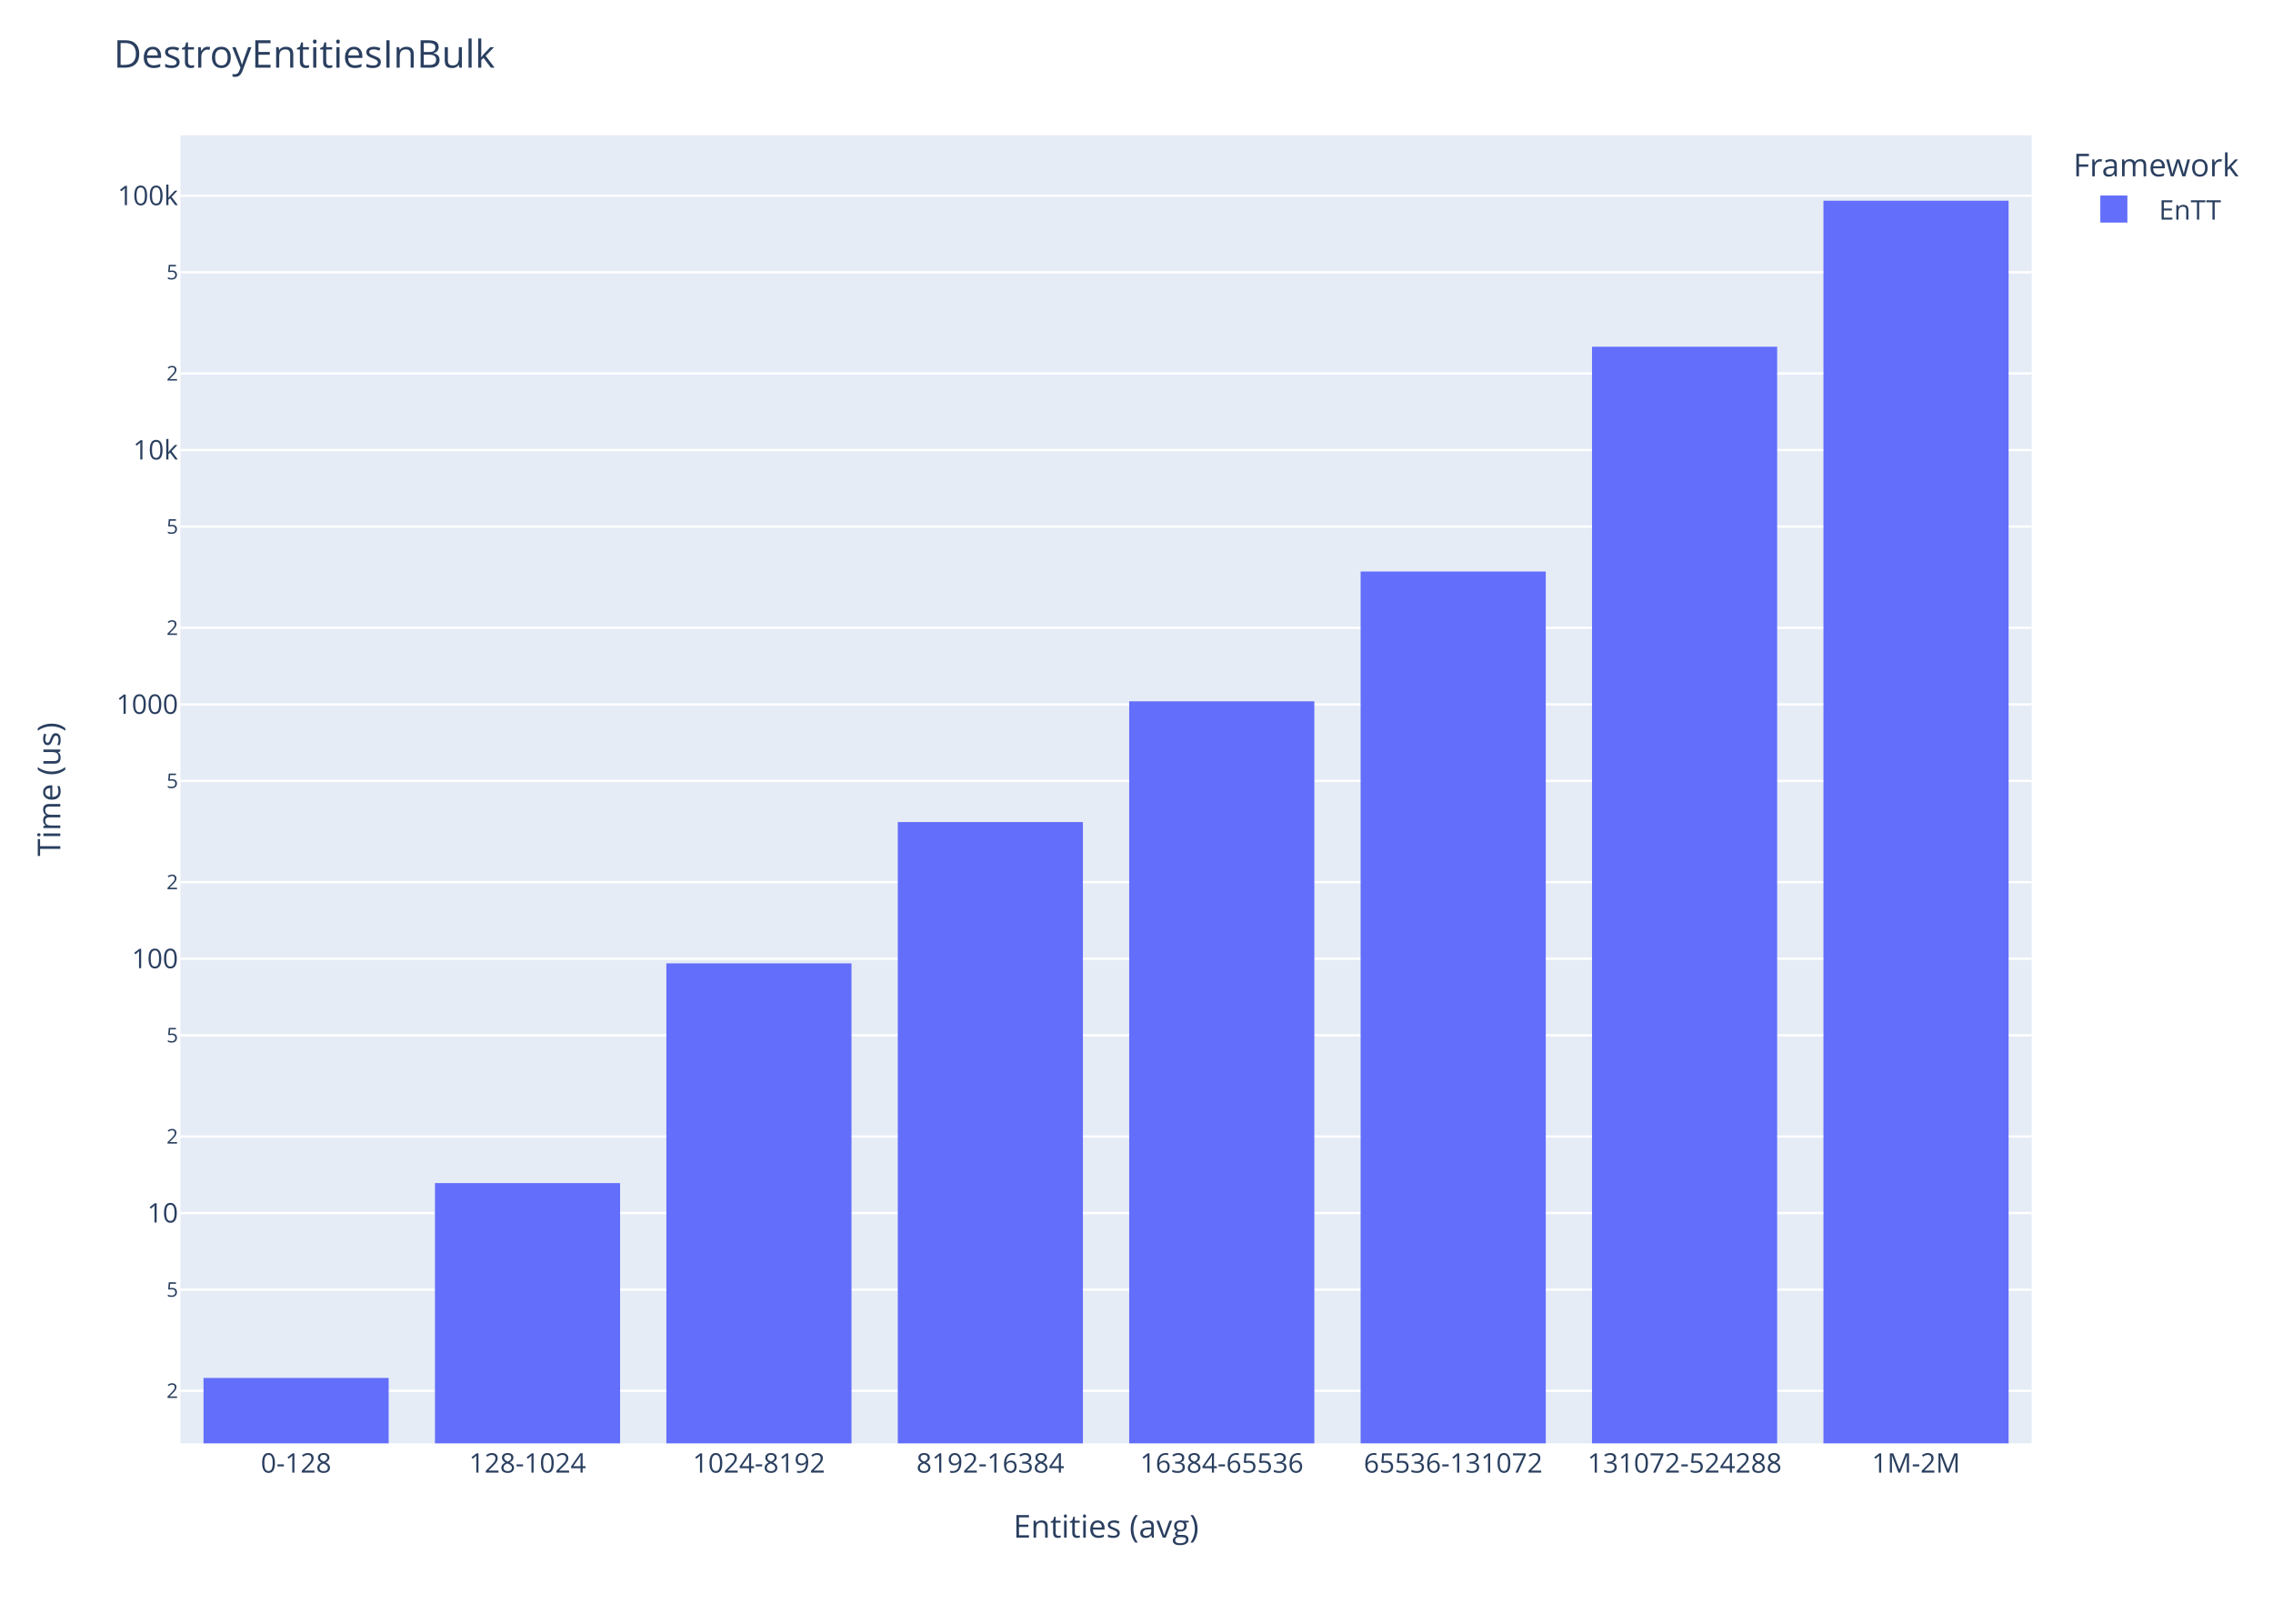
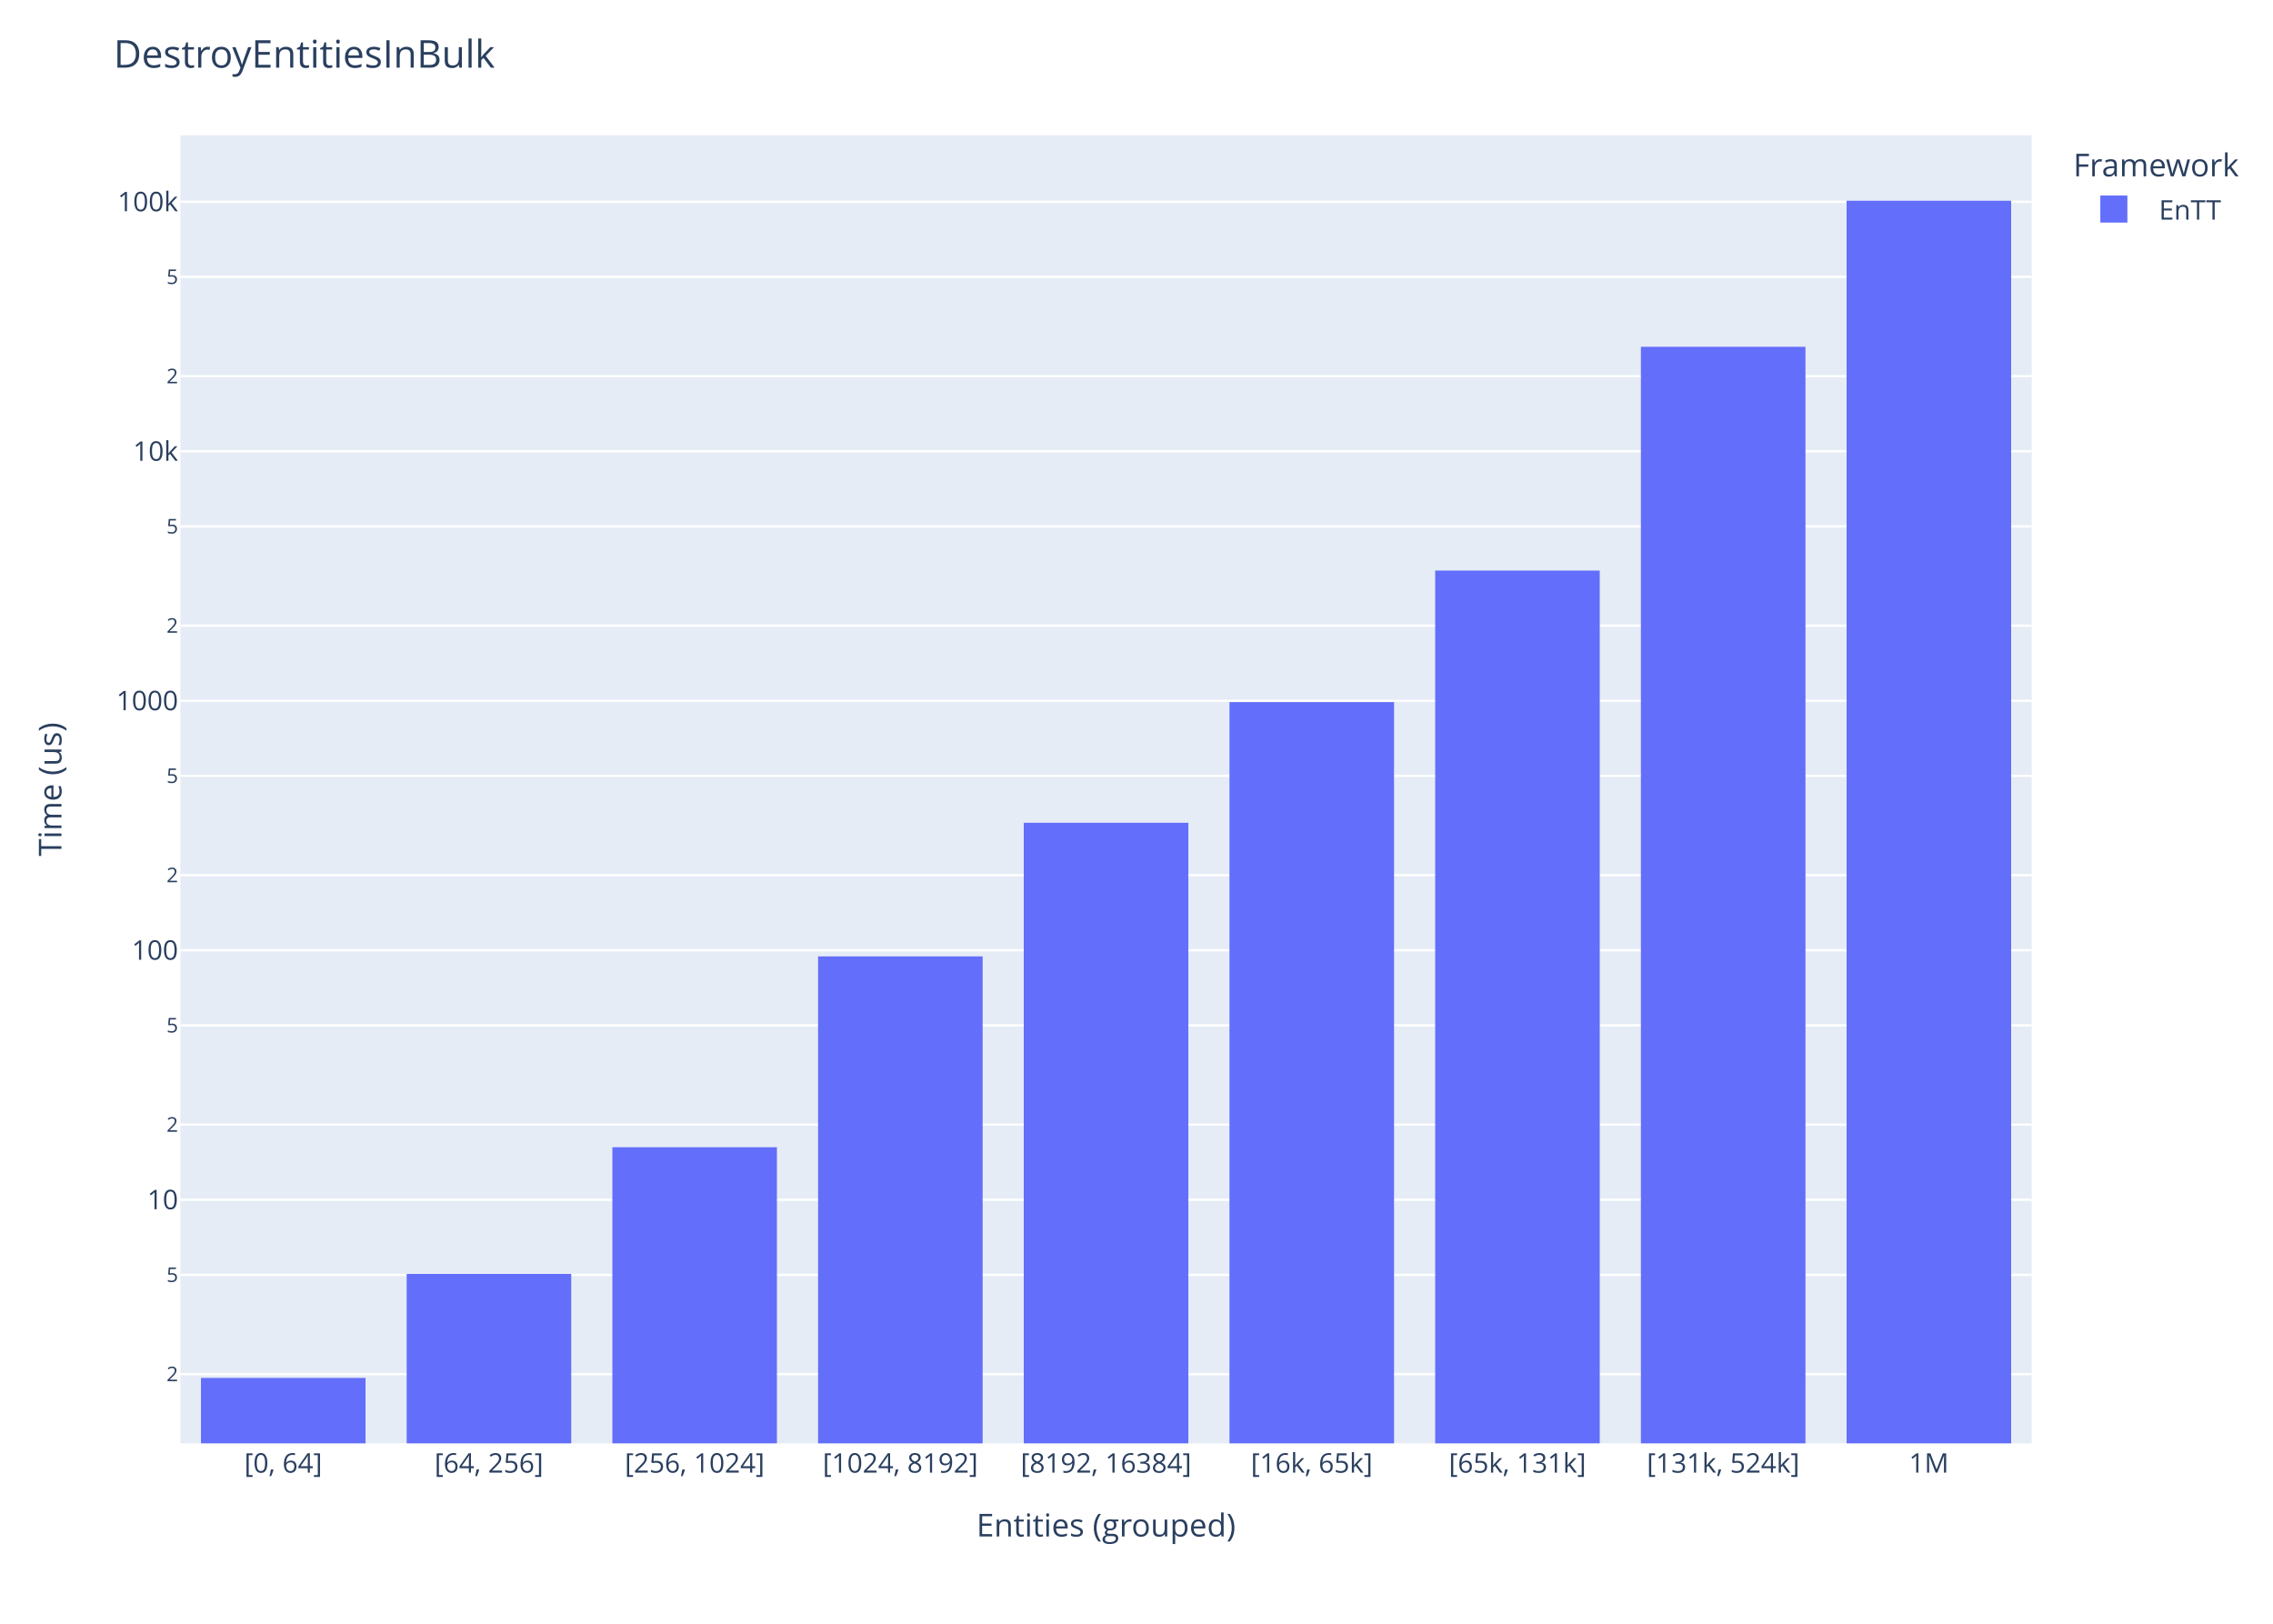
<svg xmlns="http://www.w3.org/2000/svg" class="main-svg" width="1008" height="720" style="" viewBox="0 0 1008 720">
  <rect x="0" y="0" width="1008" height="720" style="fill: rgb(255, 255, 255); fill-opacity: 1;" />
-   <defs id="defs-d8ffae">
+   <defs id="defs-b6b37d">
    <g class="clips">
-       <clipPath id="clipd8ffaexyplot" class="plotclip">
+       <clipPath id="clipb6b37dxyplot" class="plotclip">
        <rect width="821" height="580" />
      </clipPath>
-       <clipPath class="axesclip" id="clipd8ffaex">
+       <clipPath class="axesclip" id="clipb6b37dx">
        <rect x="80" y="0" width="821" height="720" />
      </clipPath>
-       <clipPath class="axesclip" id="clipd8ffaey">
+       <clipPath class="axesclip" id="clipb6b37dy">
        <rect x="0" y="60" width="1008" height="580" />
      </clipPath>
-       <clipPath class="axesclip" id="clipd8ffaexy">
+       <clipPath class="axesclip" id="clipb6b37dxy">
        <rect x="80" y="60" width="821" height="580" />
      </clipPath>
    </g>
    <g class="gradients" />
    <g class="patterns" />
  </defs>
  <g class="bglayer">
    <rect class="bg" x="80" y="60" width="821" height="580" style="fill: rgb(229, 236, 246); fill-opacity: 1; stroke-width: 0;" />
  </g>
  <g class="layer-below">
    <g class="imagelayer" />
    <g class="shapelayer" />
  </g>
  <g class="cartesianlayer">
    <g class="subplot xy">
      <g class="layer-subplot">
        <g class="shapelayer" />
        <g class="imagelayer" />
      </g>
      <g class="minor-gridlayer">
        <g class="x" />
        <g class="y" />
      </g>
      <g class="gridlayer">
        <g class="x" />
        <g class="y">
-           <path class="ygrid crisp" transform="translate(0,616.73)" d="M80,0h821" style="stroke: rgb(255, 255, 255); stroke-opacity: 1; stroke-width: 1px;" />
-           <path class="ygrid crisp" transform="translate(0,571.85)" d="M80,0h821" style="stroke: rgb(255, 255, 255); stroke-opacity: 1; stroke-width: 1px;" />
-           <path class="ygrid crisp" transform="translate(0,537.89)" d="M80,0h821" style="stroke: rgb(255, 255, 255); stroke-opacity: 1; stroke-width: 1px;" />
-           <path class="ygrid crisp" transform="translate(0,503.94)" d="M80,0h821" style="stroke: rgb(255, 255, 255); stroke-opacity: 1; stroke-width: 1px;" />
-           <path class="ygrid crisp" transform="translate(0,459.06)" d="M80,0h821" style="stroke: rgb(255, 255, 255); stroke-opacity: 1; stroke-width: 1px;" />
-           <path class="ygrid crisp" transform="translate(0,425.11)" d="M80,0h821" style="stroke: rgb(255, 255, 255); stroke-opacity: 1; stroke-width: 1px;" />
-           <path class="ygrid crisp" transform="translate(0,391.16)" d="M80,0h821" style="stroke: rgb(255, 255, 255); stroke-opacity: 1; stroke-width: 1px;" />
-           <path class="ygrid crisp" transform="translate(0,346.28)" d="M80,0h821" style="stroke: rgb(255, 255, 255); stroke-opacity: 1; stroke-width: 1px;" />
-           <path class="ygrid crisp" transform="translate(0,312.33)" d="M80,0h821" style="stroke: rgb(255, 255, 255); stroke-opacity: 1; stroke-width: 1px;" />
-           <path class="ygrid crisp" transform="translate(0,278.38)" d="M80,0h821" style="stroke: rgb(255, 255, 255); stroke-opacity: 1; stroke-width: 1px;" />
-           <path class="ygrid crisp" transform="translate(0,233.5)" d="M80,0h821" style="stroke: rgb(255, 255, 255); stroke-opacity: 1; stroke-width: 1px;" />
-           <path class="ygrid crisp" transform="translate(0,199.55)" d="M80,0h821" style="stroke: rgb(255, 255, 255); stroke-opacity: 1; stroke-width: 1px;" />
-           <path class="ygrid crisp" transform="translate(0,165.6)" d="M80,0h821" style="stroke: rgb(255, 255, 255); stroke-opacity: 1; stroke-width: 1px;" />
-           <path class="ygrid crisp" transform="translate(0,120.72)" d="M80,0h821" style="stroke: rgb(255, 255, 255); stroke-opacity: 1; stroke-width: 1px;" />
-           <path class="ygrid crisp" transform="translate(0,86.77)" d="M80,0h821" style="stroke: rgb(255, 255, 255); stroke-opacity: 1; stroke-width: 1px;" />
+           <path class="ygrid crisp" transform="translate(0,609.32)" d="M80,0h821" style="stroke: rgb(255, 255, 255); stroke-opacity: 1; stroke-width: 1px;" />
+           <path class="ygrid crisp" transform="translate(0,565.3)" d="M80,0h821" style="stroke: rgb(255, 255, 255); stroke-opacity: 1; stroke-width: 1px;" />
+           <path class="ygrid crisp" transform="translate(0,531.99)" d="M80,0h821" style="stroke: rgb(255, 255, 255); stroke-opacity: 1; stroke-width: 1px;" />
+           <path class="ygrid crisp" transform="translate(0,498.69)" d="M80,0h821" style="stroke: rgb(255, 255, 255); stroke-opacity: 1; stroke-width: 1px;" />
+           <path class="ygrid crisp" transform="translate(0,454.67)" d="M80,0h821" style="stroke: rgb(255, 255, 255); stroke-opacity: 1; stroke-width: 1px;" />
+           <path class="ygrid crisp" transform="translate(0,421.36)" d="M80,0h821" style="stroke: rgb(255, 255, 255); stroke-opacity: 1; stroke-width: 1px;" />
+           <path class="ygrid crisp" transform="translate(0,388.06)" d="M80,0h821" style="stroke: rgb(255, 255, 255); stroke-opacity: 1; stroke-width: 1px;" />
+           <path class="ygrid crisp" transform="translate(0,344.03)" d="M80,0h821" style="stroke: rgb(255, 255, 255); stroke-opacity: 1; stroke-width: 1px;" />
+           <path class="ygrid crisp" transform="translate(0,310.73)" d="M80,0h821" style="stroke: rgb(255, 255, 255); stroke-opacity: 1; stroke-width: 1px;" />
+           <path class="ygrid crisp" transform="translate(0,277.43)" d="M80,0h821" style="stroke: rgb(255, 255, 255); stroke-opacity: 1; stroke-width: 1px;" />
+           <path class="ygrid crisp" transform="translate(0,233.4)" d="M80,0h821" style="stroke: rgb(255, 255, 255); stroke-opacity: 1; stroke-width: 1px;" />
+           <path class="ygrid crisp" transform="translate(0,200.1)" d="M80,0h821" style="stroke: rgb(255, 255, 255); stroke-opacity: 1; stroke-width: 1px;" />
+           <path class="ygrid crisp" transform="translate(0,166.8)" d="M80,0h821" style="stroke: rgb(255, 255, 255); stroke-opacity: 1; stroke-width: 1px;" />
+           <path class="ygrid crisp" transform="translate(0,122.77)" d="M80,0h821" style="stroke: rgb(255, 255, 255); stroke-opacity: 1; stroke-width: 1px;" />
+           <path class="ygrid crisp" transform="translate(0,89.47)" d="M80,0h821" style="stroke: rgb(255, 255, 255); stroke-opacity: 1; stroke-width: 1px;" />
        </g>
      </g>
      <g class="zerolinelayer" />
      <path class="xlines-below" />
      <path class="ylines-below" />
      <g class="overlines-below" />
      <g class="xaxislayer-below" />
      <g class="yaxislayer-below" />
      <g class="overaxes-below" />
-       <g class="plot" transform="translate(80,60)" clip-path="url(#clipd8ffaexyplot)">
+       <g class="plot" transform="translate(80,60)" clip-path="url(#clipb6b37dxyplot)">
        <g class="barlayer mlayer">
          <g class="trace bars" style="opacity: 1;">
            <g class="points">
              <g class="point">
-                 <path d="M10.26,6090V551H92.36V6090Z" style="vector-effect: non-scaling-stroke; opacity: 1; stroke-width: 0px; fill: rgb(99, 110, 250); fill-opacity: 1;" />
-               </g>
-               <g class="point">
-                 <path d="M112.89,6090V464.63H194.99V6090Z" style="vector-effect: non-scaling-stroke; opacity: 1; stroke-width: 0px; fill: rgb(99, 110, 250); fill-opacity: 1;" />
-               </g>
-               <g class="point">
-                 <path d="M215.51,6090V367.17H297.61V6090Z" style="vector-effect: non-scaling-stroke; opacity: 1; stroke-width: 0px; fill: rgb(99, 110, 250); fill-opacity: 1;" />
-               </g>
-               <g class="point">
-                 <path d="M318.14,6090V304.51H400.24V6090Z" style="vector-effect: non-scaling-stroke; opacity: 1; stroke-width: 0px; fill: rgb(99, 110, 250); fill-opacity: 1;" />
-               </g>
-               <g class="point">
-                 <path d="M420.76,6090V250.98H502.86V6090Z" style="vector-effect: non-scaling-stroke; opacity: 1; stroke-width: 0px; fill: rgb(99, 110, 250); fill-opacity: 1;" />
-               </g>
-               <g class="point">
-                 <path d="M523.39,6090V193.42H605.49V6090Z" style="vector-effect: non-scaling-stroke; opacity: 1; stroke-width: 0px; fill: rgb(99, 110, 250); fill-opacity: 1;" />
-               </g>
-               <g class="point">
-                 <path d="M626.01,6090V93.74H708.11V6090Z" style="vector-effect: non-scaling-stroke; opacity: 1; stroke-width: 0px; fill: rgb(99, 110, 250); fill-opacity: 1;" />
-               </g>
-               <g class="point">
-                 <path d="M728.64,6090V29H810.74V6090Z" style="vector-effect: non-scaling-stroke; opacity: 1; stroke-width: 0px; fill: rgb(99, 110, 250); fill-opacity: 1;" />
+                 <path d="M9.12,6090V551H82.1V6090Z" style="vector-effect: none; opacity: 1; stroke-width: 0px; fill: rgb(99, 110, 250); fill-opacity: 1;" />
+               </g>
+               <g class="point">
+                 <path d="M100.34,6090V504.89H173.32V6090Z" style="vector-effect: none; opacity: 1; stroke-width: 0px; fill: rgb(99, 110, 250); fill-opacity: 1;" />
+               </g>
+               <g class="point">
+                 <path d="M191.57,6090V448.7H264.54V6090Z" style="vector-effect: none; opacity: 1; stroke-width: 0px; fill: rgb(99, 110, 250); fill-opacity: 1;" />
+               </g>
+               <g class="point">
+                 <path d="M282.79,6090V364.08H355.77V6090Z" style="vector-effect: none; opacity: 1; stroke-width: 0px; fill: rgb(99, 110, 250); fill-opacity: 1;" />
+               </g>
+               <g class="point">
+                 <path d="M374.01,6090V304.85H446.99V6090Z" style="vector-effect: none; opacity: 1; stroke-width: 0px; fill: rgb(99, 110, 250); fill-opacity: 1;" />
+               </g>
+               <g class="point">
+                 <path d="M465.23,6090V251.32H538.21V6090Z" style="vector-effect: none; opacity: 1; stroke-width: 0px; fill: rgb(99, 110, 250); fill-opacity: 1;" />
+               </g>
+               <g class="point">
+                 <path d="M556.46,6090V193H629.43V6090Z" style="vector-effect: none; opacity: 1; stroke-width: 0px; fill: rgb(99, 110, 250); fill-opacity: 1;" />
+               </g>
+               <g class="point">
+                 <path d="M647.68,6090V93.77H720.66V6090Z" style="vector-effect: none; opacity: 1; stroke-width: 0px; fill: rgb(99, 110, 250); fill-opacity: 1;" />
+               </g>
+               <g class="point">
+                 <path d="M738.9,6090V29H811.88V6090Z" style="vector-effect: none; opacity: 1; stroke-width: 0px; fill: rgb(99, 110, 250); fill-opacity: 1;" />
              </g>
            </g>
          </g>
        </g>
      </g>
      <g class="overplot" />
      <path class="xlines-above crisp" d="M0,0" style="fill: none;" />
      <path class="ylines-above crisp" d="M0,0" style="fill: none;" />
      <g class="overlines-above" />
      <g class="xaxislayer-above">
        <g class="xtick">
-           <text text-anchor="middle" x="0" y="653" transform="translate(131.31,0)" style="font-family: 'Open Sans', verdana, arial, sans-serif; font-size: 12px; fill: rgb(42, 63, 95); fill-opacity: 1; white-space: pre; opacity: 1;">0-128</text>
-         </g>
-         <g class="xtick">
-           <text text-anchor="middle" x="0" y="653" transform="translate(233.94,0)" style="font-family: 'Open Sans', verdana, arial, sans-serif; font-size: 12px; fill: rgb(42, 63, 95); fill-opacity: 1; white-space: pre; opacity: 1;">128-1024</text>
-         </g>
-         <g class="xtick">
-           <text text-anchor="middle" x="0" y="653" transform="translate(336.56,0)" style="font-family: 'Open Sans', verdana, arial, sans-serif; font-size: 12px; fill: rgb(42, 63, 95); fill-opacity: 1; white-space: pre; opacity: 1;">1024-8192</text>
-         </g>
-         <g class="xtick">
-           <text text-anchor="middle" x="0" y="653" transform="translate(439.19,0)" style="font-family: 'Open Sans', verdana, arial, sans-serif; font-size: 12px; fill: rgb(42, 63, 95); fill-opacity: 1; white-space: pre; opacity: 1;">8192-16384</text>
-         </g>
-         <g class="xtick">
-           <text text-anchor="middle" x="0" y="653" transform="translate(541.81,0)" style="font-family: 'Open Sans', verdana, arial, sans-serif; font-size: 12px; fill: rgb(42, 63, 95); fill-opacity: 1; white-space: pre; opacity: 1;">16384-65536</text>
-         </g>
-         <g class="xtick">
-           <text text-anchor="middle" x="0" y="653" transform="translate(644.44,0)" style="font-family: 'Open Sans', verdana, arial, sans-serif; font-size: 12px; fill: rgb(42, 63, 95); fill-opacity: 1; white-space: pre; opacity: 1;">65536-131072</text>
-         </g>
-         <g class="xtick">
-           <text text-anchor="middle" x="0" y="653" transform="translate(747.06,0)" style="font-family: 'Open Sans', verdana, arial, sans-serif; font-size: 12px; fill: rgb(42, 63, 95); fill-opacity: 1; white-space: pre; opacity: 1;">131072-524288</text>
-         </g>
-         <g class="xtick">
-           <text text-anchor="middle" x="0" y="653" transform="translate(849.69,0)" style="font-family: 'Open Sans', verdana, arial, sans-serif; font-size: 12px; fill: rgb(42, 63, 95); fill-opacity: 1; white-space: pre; opacity: 1;">1M-2M</text>
+           <text text-anchor="middle" x="0" y="653" transform="translate(125.61,0)" style="font-family: 'Open Sans', verdana, arial, sans-serif; font-size: 12px; fill: rgb(42, 63, 95); fill-opacity: 1; white-space: pre; opacity: 1;">[0, 64]</text>
+         </g>
+         <g class="xtick">
+           <text text-anchor="middle" x="0" y="653" transform="translate(216.83,0)" style="font-family: 'Open Sans', verdana, arial, sans-serif; font-size: 12px; fill: rgb(42, 63, 95); fill-opacity: 1; white-space: pre; opacity: 1;">[64, 256]</text>
+         </g>
+         <g class="xtick">
+           <text text-anchor="middle" x="0" y="653" transform="translate(308.06,0)" style="font-family: 'Open Sans', verdana, arial, sans-serif; font-size: 12px; fill: rgb(42, 63, 95); fill-opacity: 1; white-space: pre; opacity: 1;">[256, 1024]</text>
+         </g>
+         <g class="xtick">
+           <text text-anchor="middle" x="0" y="653" transform="translate(399.28,0)" style="font-family: 'Open Sans', verdana, arial, sans-serif; font-size: 12px; fill: rgb(42, 63, 95); fill-opacity: 1; white-space: pre; opacity: 1;">[1024, 8192]</text>
+         </g>
+         <g class="xtick">
+           <text text-anchor="middle" x="0" y="653" transform="translate(490.5,0)" style="font-family: 'Open Sans', verdana, arial, sans-serif; font-size: 12px; fill: rgb(42, 63, 95); fill-opacity: 1; white-space: pre; opacity: 1;">[8192, 16384]</text>
+         </g>
+         <g class="xtick">
+           <text text-anchor="middle" x="0" y="653" transform="translate(581.72,0)" style="font-family: 'Open Sans', verdana, arial, sans-serif; font-size: 12px; fill: rgb(42, 63, 95); fill-opacity: 1; white-space: pre; opacity: 1;">[16k, 65k]</text>
+         </g>
+         <g class="xtick">
+           <text text-anchor="middle" x="0" y="653" transform="translate(672.94,0)" style="font-family: 'Open Sans', verdana, arial, sans-serif; font-size: 12px; fill: rgb(42, 63, 95); fill-opacity: 1; white-space: pre; opacity: 1;">[65k, 131k]</text>
+         </g>
+         <g class="xtick">
+           <text text-anchor="middle" x="0" y="653" transform="translate(764.17,0)" style="font-family: 'Open Sans', verdana, arial, sans-serif; font-size: 12px; fill: rgb(42, 63, 95); fill-opacity: 1; white-space: pre; opacity: 1;">[131k, 524k]</text>
+         </g>
+         <g class="xtick">
+           <text text-anchor="middle" x="0" y="653" transform="translate(855.39,0)" style="font-family: 'Open Sans', verdana, arial, sans-serif; font-size: 12px; fill: rgb(42, 63, 95); fill-opacity: 1; white-space: pre; opacity: 1;">1M</text>
        </g>
      </g>
      <g class="yaxislayer-above">
        <g class="ytick">
-           <text text-anchor="end" x="79" y="3.15" transform="translate(0,616.73)" style="font-family: 'Open Sans', verdana, arial, sans-serif; font-size: 9px; fill: rgb(42, 63, 95); fill-opacity: 1; white-space: pre; opacity: 1;">2</text>
-         </g>
-         <g class="ytick">
-           <text text-anchor="end" x="79" y="3.15" style="font-family: 'Open Sans', verdana, arial, sans-serif; font-size: 9px; fill: rgb(42, 63, 95); fill-opacity: 1; white-space: pre; opacity: 1;" transform="translate(0,571.85)">5</text>
-         </g>
-         <g class="ytick">
-           <text text-anchor="end" x="79" y="4.2" style="font-family: 'Open Sans', verdana, arial, sans-serif; font-size: 12px; fill: rgb(42, 63, 95); fill-opacity: 1; white-space: pre; opacity: 1;" transform="translate(0,537.89)">10</text>
-         </g>
-         <g class="ytick">
-           <text text-anchor="end" x="79" y="3.15" style="font-family: 'Open Sans', verdana, arial, sans-serif; font-size: 9px; fill: rgb(42, 63, 95); fill-opacity: 1; white-space: pre; opacity: 1;" transform="translate(0,503.94)">2</text>
-         </g>
-         <g class="ytick">
-           <text text-anchor="end" x="79" y="3.15" style="font-family: 'Open Sans', verdana, arial, sans-serif; font-size: 9px; fill: rgb(42, 63, 95); fill-opacity: 1; white-space: pre; opacity: 1;" transform="translate(0,459.06)">5</text>
-         </g>
-         <g class="ytick">
-           <text text-anchor="end" x="79" y="4.2" style="font-family: 'Open Sans', verdana, arial, sans-serif; font-size: 12px; fill: rgb(42, 63, 95); fill-opacity: 1; white-space: pre; opacity: 1;" transform="translate(0,425.11)">100</text>
-         </g>
-         <g class="ytick">
-           <text text-anchor="end" x="79" y="3.15" style="font-family: 'Open Sans', verdana, arial, sans-serif; font-size: 9px; fill: rgb(42, 63, 95); fill-opacity: 1; white-space: pre; opacity: 1;" transform="translate(0,391.16)">2</text>
-         </g>
-         <g class="ytick">
-           <text text-anchor="end" x="79" y="3.15" style="font-family: 'Open Sans', verdana, arial, sans-serif; font-size: 9px; fill: rgb(42, 63, 95); fill-opacity: 1; white-space: pre; opacity: 1;" transform="translate(0,346.28)">5</text>
-         </g>
-         <g class="ytick">
-           <text text-anchor="end" x="79" y="4.2" style="font-family: 'Open Sans', verdana, arial, sans-serif; font-size: 12px; fill: rgb(42, 63, 95); fill-opacity: 1; white-space: pre; opacity: 1;" transform="translate(0,312.33)">1000</text>
-         </g>
-         <g class="ytick">
-           <text text-anchor="end" x="79" y="3.15" style="font-family: 'Open Sans', verdana, arial, sans-serif; font-size: 9px; fill: rgb(42, 63, 95); fill-opacity: 1; white-space: pre; opacity: 1;" transform="translate(0,278.38)">2</text>
-         </g>
-         <g class="ytick">
-           <text text-anchor="end" x="79" y="3.15" style="font-family: 'Open Sans', verdana, arial, sans-serif; font-size: 9px; fill: rgb(42, 63, 95); fill-opacity: 1; white-space: pre; opacity: 1;" transform="translate(0,233.5)">5</text>
-         </g>
-         <g class="ytick">
-           <text text-anchor="end" x="79" y="4.2" style="font-family: 'Open Sans', verdana, arial, sans-serif; font-size: 12px; fill: rgb(42, 63, 95); fill-opacity: 1; white-space: pre; opacity: 1;" transform="translate(0,199.55)">10k</text>
-         </g>
-         <g class="ytick">
-           <text text-anchor="end" x="79" y="3.15" style="font-family: 'Open Sans', verdana, arial, sans-serif; font-size: 9px; fill: rgb(42, 63, 95); fill-opacity: 1; white-space: pre; opacity: 1;" transform="translate(0,165.6)">2</text>
-         </g>
-         <g class="ytick">
-           <text text-anchor="end" x="79" y="3.15" style="font-family: 'Open Sans', verdana, arial, sans-serif; font-size: 9px; fill: rgb(42, 63, 95); fill-opacity: 1; white-space: pre; opacity: 1;" transform="translate(0,120.72)">5</text>
-         </g>
-         <g class="ytick">
-           <text text-anchor="end" x="79" y="4.2" style="font-family: 'Open Sans', verdana, arial, sans-serif; font-size: 12px; fill: rgb(42, 63, 95); fill-opacity: 1; white-space: pre; opacity: 1;" transform="translate(0,86.77)">100k</text>
+           <text text-anchor="end" x="79" y="3.15" transform="translate(0,609.32)" style="font-family: 'Open Sans', verdana, arial, sans-serif; font-size: 9px; fill: rgb(42, 63, 95); fill-opacity: 1; white-space: pre; opacity: 1;">2</text>
+         </g>
+         <g class="ytick">
+           <text text-anchor="end" x="79" y="3.15" style="font-family: 'Open Sans', verdana, arial, sans-serif; font-size: 9px; fill: rgb(42, 63, 95); fill-opacity: 1; white-space: pre; opacity: 1;" transform="translate(0,565.3)">5</text>
+         </g>
+         <g class="ytick">
+           <text text-anchor="end" x="79" y="4.2" style="font-family: 'Open Sans', verdana, arial, sans-serif; font-size: 12px; fill: rgb(42, 63, 95); fill-opacity: 1; white-space: pre; opacity: 1;" transform="translate(0,531.99)">10</text>
+         </g>
+         <g class="ytick">
+           <text text-anchor="end" x="79" y="3.15" style="font-family: 'Open Sans', verdana, arial, sans-serif; font-size: 9px; fill: rgb(42, 63, 95); fill-opacity: 1; white-space: pre; opacity: 1;" transform="translate(0,498.69)">2</text>
+         </g>
+         <g class="ytick">
+           <text text-anchor="end" x="79" y="3.15" style="font-family: 'Open Sans', verdana, arial, sans-serif; font-size: 9px; fill: rgb(42, 63, 95); fill-opacity: 1; white-space: pre; opacity: 1;" transform="translate(0,454.67)">5</text>
+         </g>
+         <g class="ytick">
+           <text text-anchor="end" x="79" y="4.2" style="font-family: 'Open Sans', verdana, arial, sans-serif; font-size: 12px; fill: rgb(42, 63, 95); fill-opacity: 1; white-space: pre; opacity: 1;" transform="translate(0,421.36)">100</text>
+         </g>
+         <g class="ytick">
+           <text text-anchor="end" x="79" y="3.15" style="font-family: 'Open Sans', verdana, arial, sans-serif; font-size: 9px; fill: rgb(42, 63, 95); fill-opacity: 1; white-space: pre; opacity: 1;" transform="translate(0,388.06)">2</text>
+         </g>
+         <g class="ytick">
+           <text text-anchor="end" x="79" y="3.15" style="font-family: 'Open Sans', verdana, arial, sans-serif; font-size: 9px; fill: rgb(42, 63, 95); fill-opacity: 1; white-space: pre; opacity: 1;" transform="translate(0,344.03)">5</text>
+         </g>
+         <g class="ytick">
+           <text text-anchor="end" x="79" y="4.2" style="font-family: 'Open Sans', verdana, arial, sans-serif; font-size: 12px; fill: rgb(42, 63, 95); fill-opacity: 1; white-space: pre; opacity: 1;" transform="translate(0,310.73)">1000</text>
+         </g>
+         <g class="ytick">
+           <text text-anchor="end" x="79" y="3.15" style="font-family: 'Open Sans', verdana, arial, sans-serif; font-size: 9px; fill: rgb(42, 63, 95); fill-opacity: 1; white-space: pre; opacity: 1;" transform="translate(0,277.43)">2</text>
+         </g>
+         <g class="ytick">
+           <text text-anchor="end" x="79" y="3.15" style="font-family: 'Open Sans', verdana, arial, sans-serif; font-size: 9px; fill: rgb(42, 63, 95); fill-opacity: 1; white-space: pre; opacity: 1;" transform="translate(0,233.4)">5</text>
+         </g>
+         <g class="ytick">
+           <text text-anchor="end" x="79" y="4.2" style="font-family: 'Open Sans', verdana, arial, sans-serif; font-size: 12px; fill: rgb(42, 63, 95); fill-opacity: 1; white-space: pre; opacity: 1;" transform="translate(0,200.1)">10k</text>
+         </g>
+         <g class="ytick">
+           <text text-anchor="end" x="79" y="3.15" style="font-family: 'Open Sans', verdana, arial, sans-serif; font-size: 9px; fill: rgb(42, 63, 95); fill-opacity: 1; white-space: pre; opacity: 1;" transform="translate(0,166.8)">2</text>
+         </g>
+         <g class="ytick">
+           <text text-anchor="end" x="79" y="3.15" style="font-family: 'Open Sans', verdana, arial, sans-serif; font-size: 9px; fill: rgb(42, 63, 95); fill-opacity: 1; white-space: pre; opacity: 1;" transform="translate(0,122.77)">5</text>
+         </g>
+         <g class="ytick">
+           <text text-anchor="end" x="79" y="4.2" style="font-family: 'Open Sans', verdana, arial, sans-serif; font-size: 12px; fill: rgb(42, 63, 95); fill-opacity: 1; white-space: pre; opacity: 1;" transform="translate(0,89.47)">100k</text>
        </g>
      </g>
      <g class="overaxes-above" />
    </g>
  </g>
  <g class="polarlayer" />
  <g class="smithlayer" />
  <g class="ternarylayer" />
  <g class="geolayer" />
  <g class="funnelarealayer" />
  <g class="pielayer" />
  <g class="iciclelayer" />
  <g class="treemaplayer" />
  <g class="sunburstlayer" />
  <g class="glimages" />
-   <defs id="topdefs-d8ffae">
+   <defs id="topdefs-b6b37d">
    <g class="clips" />
-     <clipPath id="legendd8ffae">
+     <clipPath id="legendb6b37d">
      <rect width="79" height="48" x="0" y="0" />
    </clipPath>
  </defs>
  <g class="layer-above">
    <g class="imagelayer" />
    <g class="shapelayer" />
  </g>
  <g class="infolayer">
    <g class="legend" pointer-events="all" transform="translate(917.42,60)">
      <rect class="bg" shape-rendering="crispEdges" width="79" height="48" x="0" y="0" style="stroke: rgb(68, 68, 68); stroke-opacity: 1; fill: rgb(255, 255, 255); fill-opacity: 1; stroke-width: 0px;" />
-       <g class="scrollbox" transform="" clip-path="url(#legendd8ffae)">
+       <g class="scrollbox" transform="" clip-path="url(#legendb6b37d)">
        <text class="legendtitletext" text-anchor="start" x="2" y="18.2" style="font-family: 'Open Sans', verdana, arial, sans-serif; font-size: 14px; fill: rgb(42, 63, 95); fill-opacity: 1; white-space: pre;">Framework</text>
        <g class="groups" transform="">
          <g class="traces" transform="translate(0,32.7)" style="opacity: 1;">
            <text class="legendtext" text-anchor="start" x="40" y="4.68" style="font-family: 'Open Sans', verdana, arial, sans-serif; font-size: 12px; fill: rgb(42, 63, 95); fill-opacity: 1; white-space: pre;">EnTT</text>
            <g class="layers" style="opacity: 1;">
              <g class="legendfill" />
              <g class="legendlines" />
              <g class="legendsymbols">
                <g class="legendpoints">
                  <path class="legendundefined" d="M6,6H-6V-6H6Z" transform="translate(20,0)" style="stroke-width: 0px; fill: rgb(99, 110, 250); fill-opacity: 1;" />
                </g>
              </g>
            </g>
            <rect class="legendtoggle" x="0" y="-9.5" width="67.688" height="19" style="fill: rgb(0, 0, 0); fill-opacity: 0;" />
          </g>
        </g>
      </g>
      <rect class="scrollbar" rx="20" ry="3" width="0" height="0" x="0" y="0" style="fill: rgb(128, 139, 164); fill-opacity: 1;" />
    </g>
    <g class="g-gtitle">
      <text class="gtitle" x="50.4" y="30" text-anchor="start" dy="0em" style="font-family: 'Open Sans', verdana, arial, sans-serif; font-size: 17px; fill: rgb(42, 63, 95); opacity: 1; font-weight: normal; white-space: pre;">DestroyEntitiesInBulk</text>
    </g>
    <g class="g-xtitle">
-       <text class="xtitle" x="490.5" y="681.8" text-anchor="middle" style="font-family: 'Open Sans', verdana, arial, sans-serif; font-size: 14px; fill: rgb(42, 63, 95); opacity: 1; font-weight: normal; white-space: pre;">Entities (avg)</text>
+       <text class="xtitle" x="490.5" y="681.3" text-anchor="middle" style="font-family: 'Open Sans', verdana, arial, sans-serif; font-size: 14px; fill: rgb(42, 63, 95); opacity: 1; font-weight: normal; white-space: pre;">Entities (grouped)</text>
    </g>
    <g class="g-ytitle">
-       <text class="ytitle" transform="rotate(-90,26.74688,350)" x="26.747" y="350" text-anchor="middle" style="font-family: 'Open Sans', verdana, arial, sans-serif; font-size: 14px; fill: rgb(42, 63, 95); opacity: 1; font-weight: normal; white-space: pre;">Time (us)</text>
+       <text class="ytitle" transform="rotate(-90,27.24688,350)" x="27.247" y="350" text-anchor="middle" style="font-family: 'Open Sans', verdana, arial, sans-serif; font-size: 14px; fill: rgb(42, 63, 95); opacity: 1; font-weight: normal; white-space: pre;">Time (us)</text>
    </g>
  </g>
</svg>
